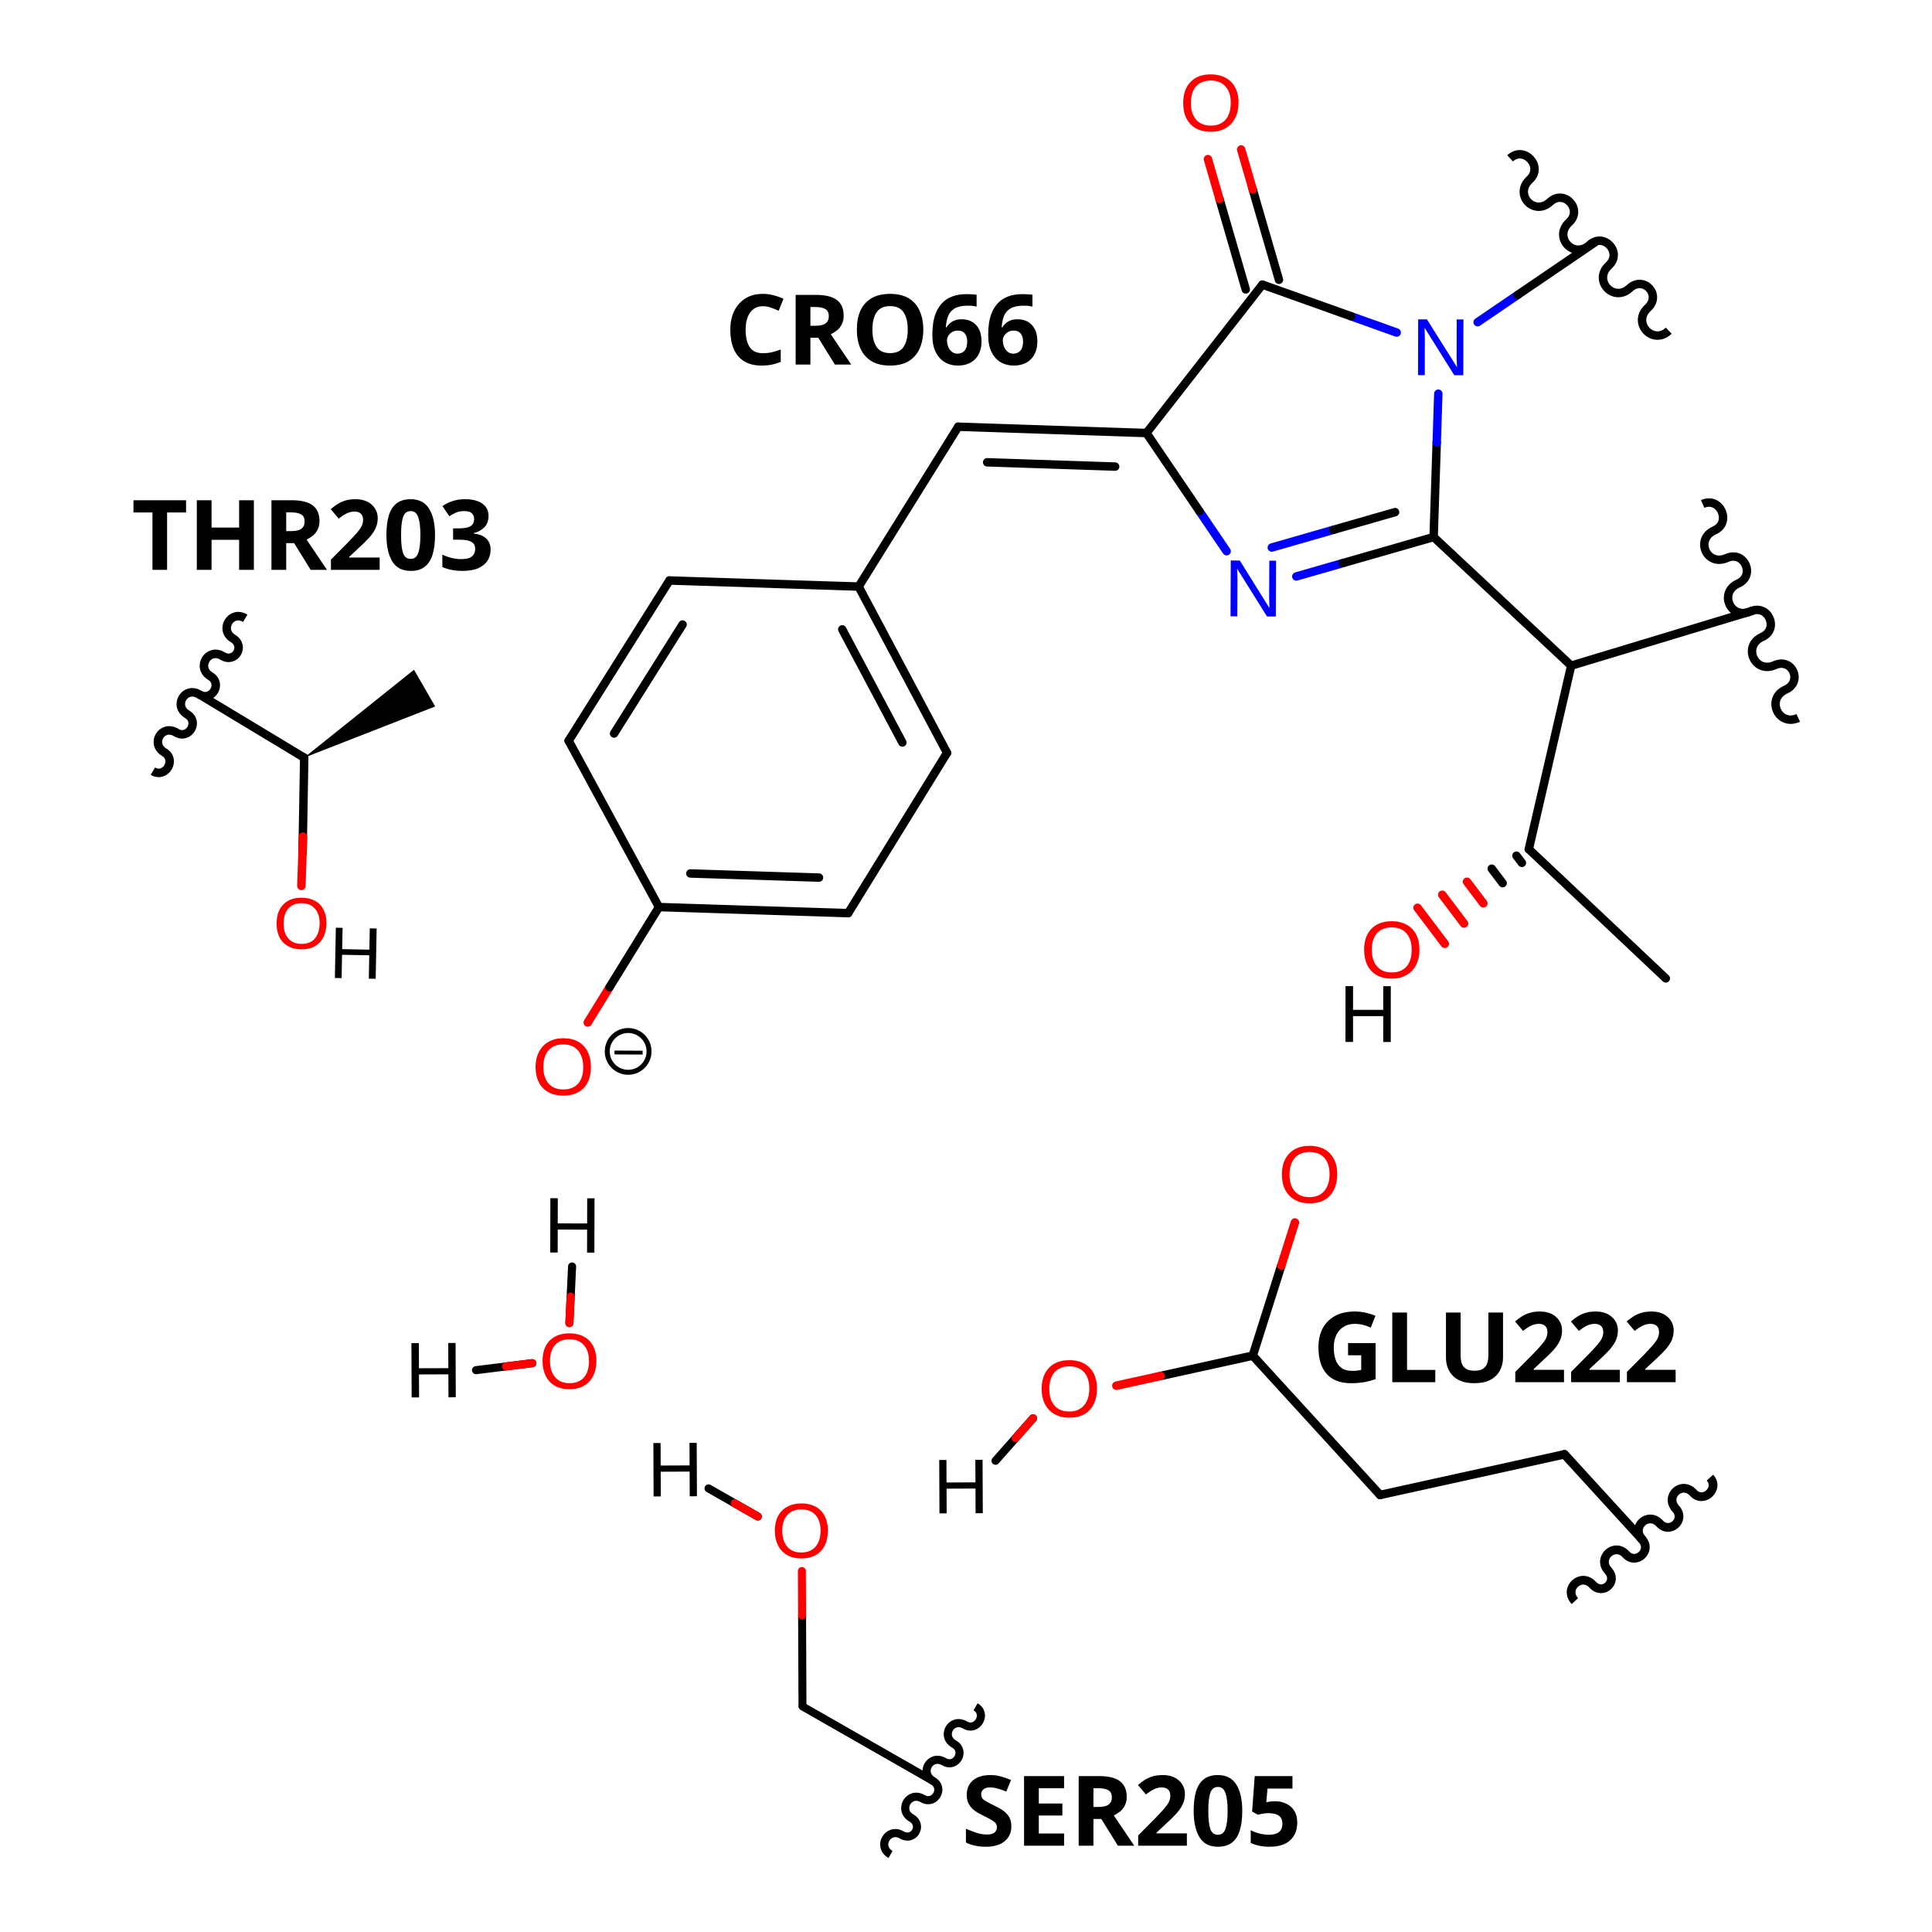
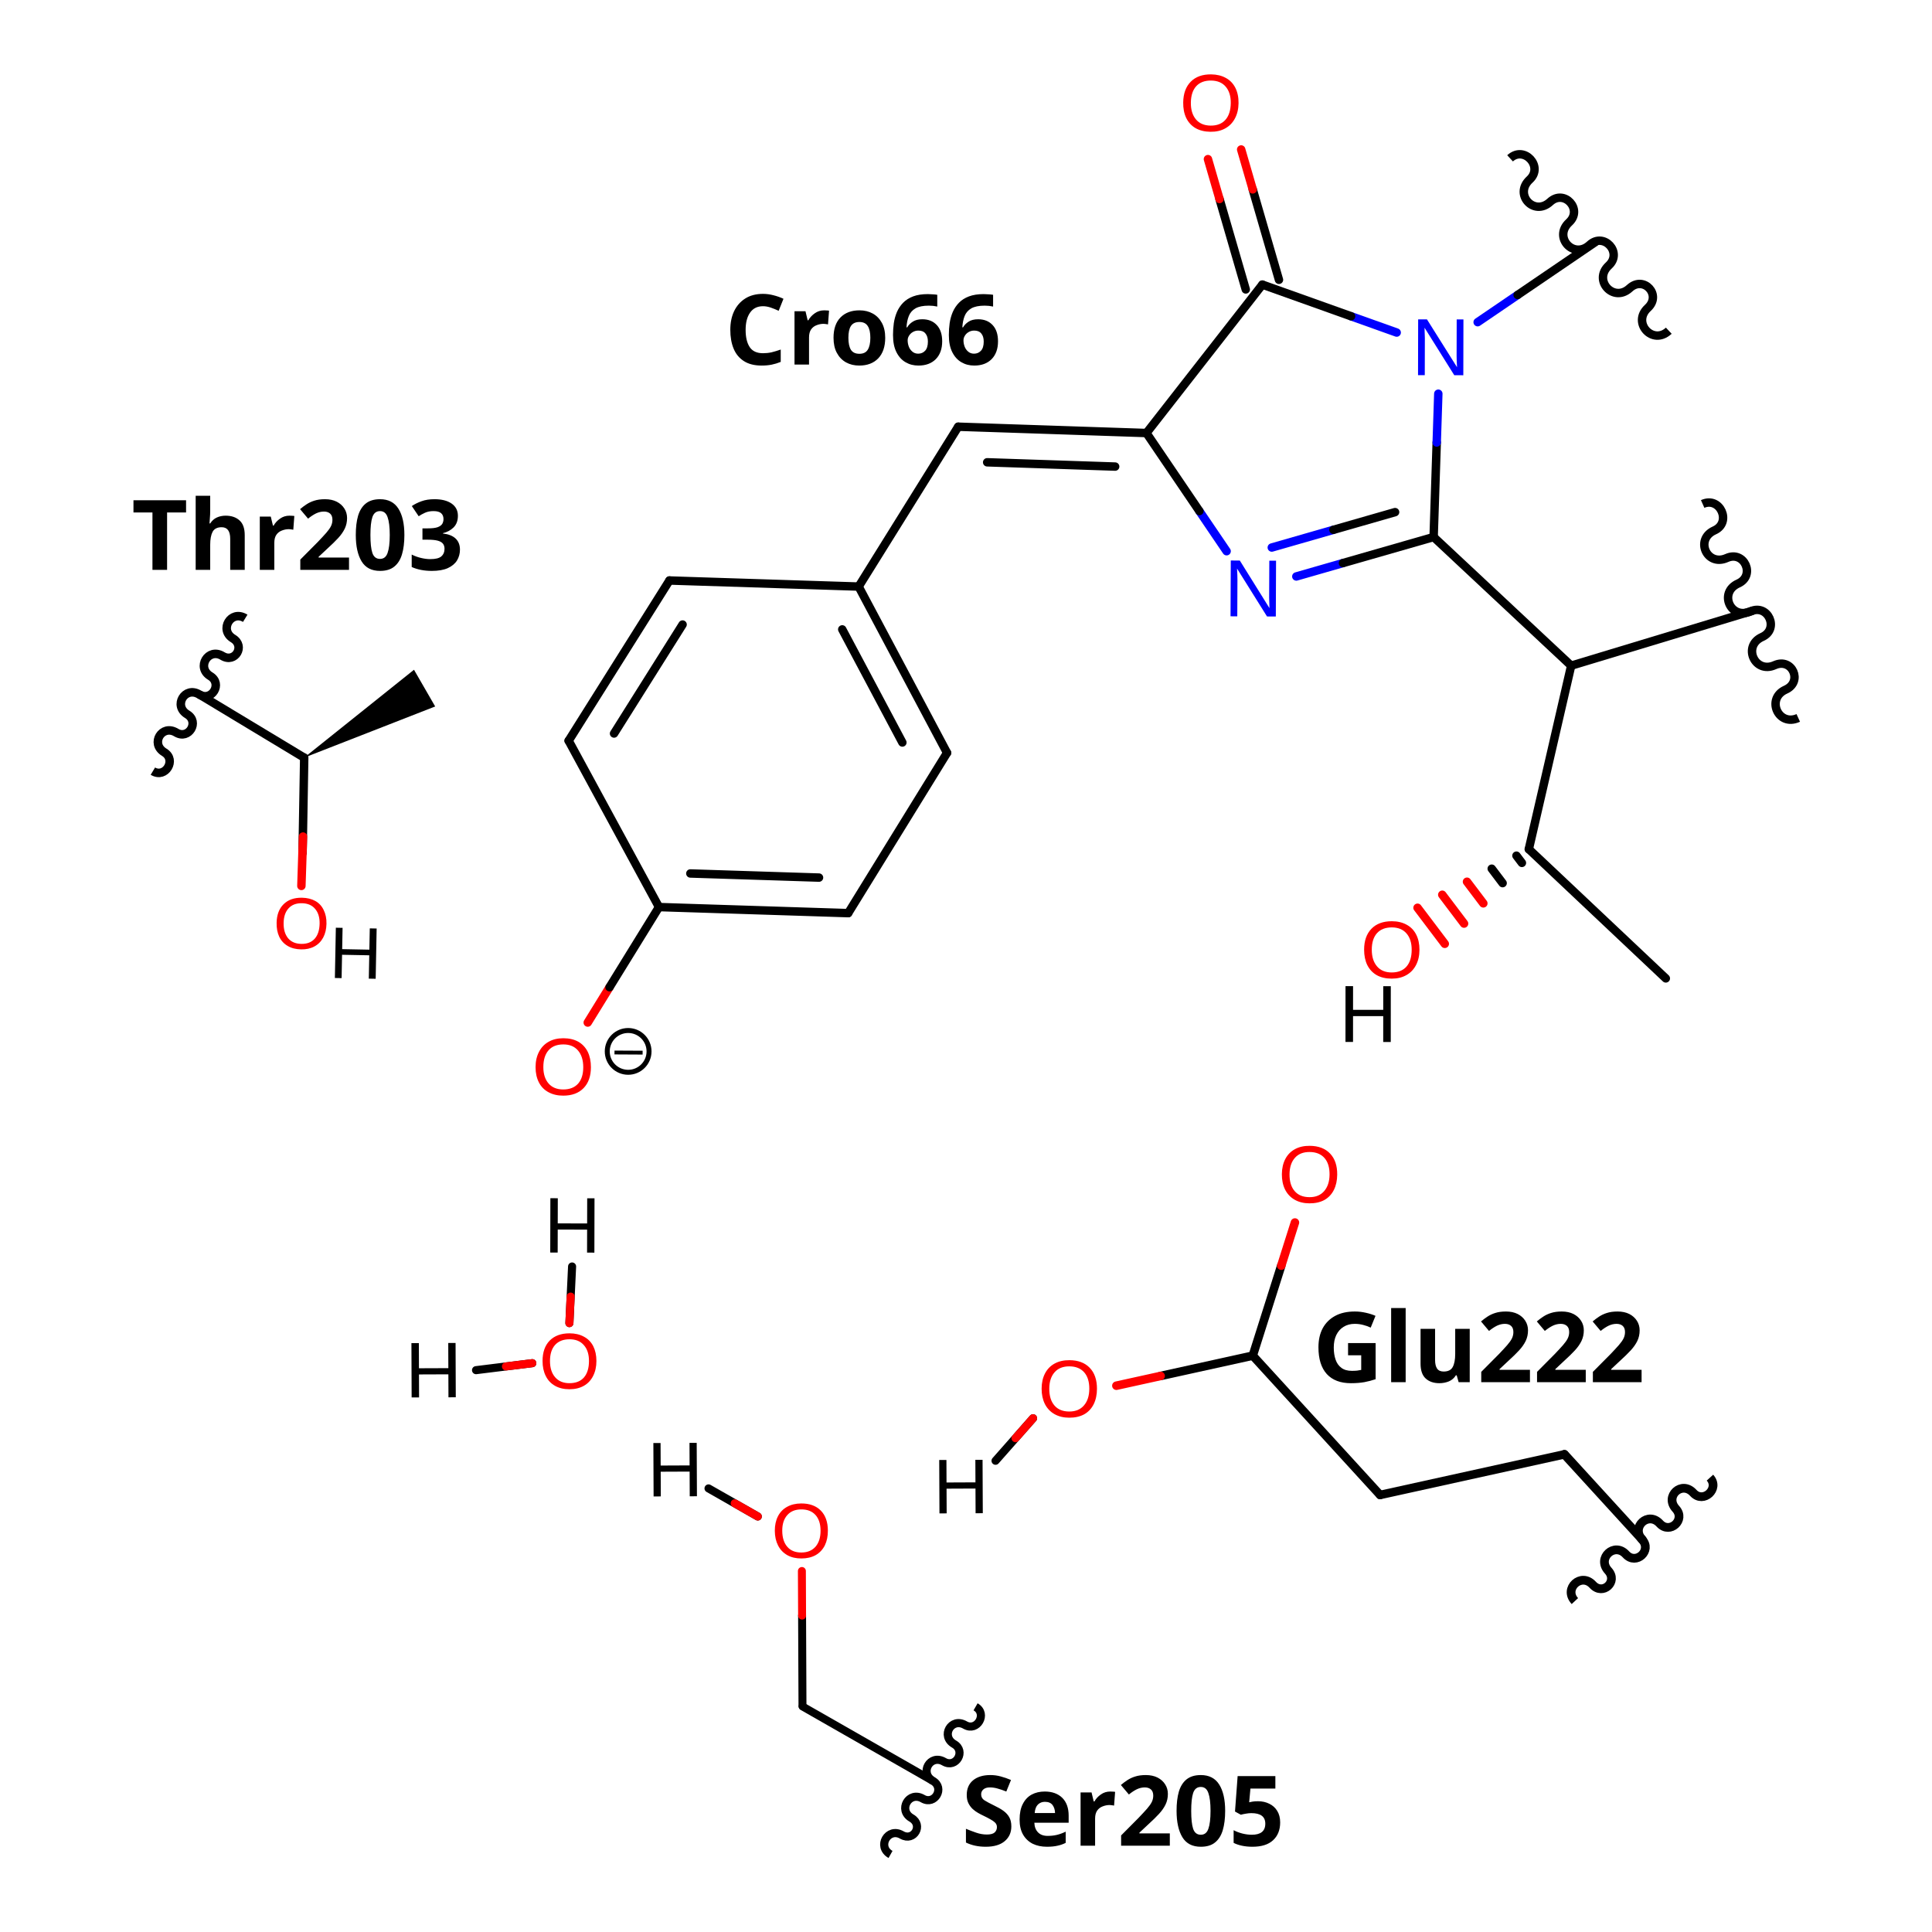
<svg xmlns="http://www.w3.org/2000/svg" version="1.1" id="svg2" width="2.75in" height="2.75in" viewBox="0 0 264 264">
  <defs id="defs6">
    <marker style="overflow:visible" id="Arrow2Mend" refX="0" refY="0" orient="auto">
      <path transform="scale(-0.6)" d="M 8.719,4.034 -2.207,0.016 8.719,-4.002 c -1.745,2.372 -1.735,5.617 -6e-7,8.035 z" style="fill:context-stroke;fill-rule:evenodd;stroke:context-stroke;stroke-width:0.625;stroke-linejoin:round" id="path6687" />
    </marker>
    <marker style="overflow:visible" id="Arrow2Lend" refX="0" refY="0" orient="auto">
      <path transform="matrix(-1.1,0,0,-1.1,-1.1,0)" d="M 8.719,4.034 -2.207,0.016 8.719,-4.002 c -1.745,2.372 -1.735,5.617 -6e-7,8.035 z" style="fill:context-stroke;fill-rule:evenodd;stroke:context-stroke;stroke-width:0.625;stroke-linejoin:round" id="path6681" />
    </marker>
    <marker style="overflow:visible" id="Arrow2Mend-5" refX="0" refY="0" orient="auto">
      <path transform="scale(-0.6)" d="M 8.719,4.034 -2.207,0.016 8.719,-4.002 c -1.745,2.372 -1.735,5.617 -6e-7,8.035 z" style="fill:context-stroke;fill-rule:evenodd;stroke:context-stroke;stroke-width:0.625;stroke-linejoin:round" id="path6687-6" />
    </marker>
  </defs>
  <g id="layer2">
    <text xml:space="preserve" style="font-weight:bold;font-size:13.333px;line-height:1.25;font-family:sans-serif;-inkscape-font-specification:'sans-serif Bold';stroke-width:1.576" x="179.396" y="188.866" id="text10030">
-       <tspan id="tspan10028" x="179.396" y="188.866" style="font-size:13.333px;stroke-width:1.576">GLU222</tspan>
+       <tspan id="tspan10028" x="179.396" y="188.866" style="font-size:13.333px;stroke-width:1.576">Glu222</tspan>
    </text>
    <text xml:space="preserve" style="font-weight:bold;font-size:13.333px;line-height:1.25;font-family:sans-serif;-inkscape-font-specification:'sans-serif Bold';stroke-width:1.576" x="131.381" y="252.211" id="text10030-5">
-       <tspan id="tspan10028-4" x="131.381" y="252.211" style="font-size:13.333px;stroke-width:1.576">SER205</tspan>
+       <tspan id="tspan10028-4" x="131.381" y="252.211" style="font-size:13.333px;stroke-width:1.576">Ser205</tspan>
    </text>
    <text xml:space="preserve" style="font-weight:bold;font-size:13.333px;line-height:1.25;font-family:sans-serif;-inkscape-font-specification:'sans-serif Bold';stroke-width:1.216" x="17.972" y="77.872" id="text10030-5-3">
-       <tspan id="tspan10028-4-5" x="17.972" y="77.872" style="font-size:13.333px;stroke-width:1.216">THR203</tspan>
+       <tspan id="tspan10028-4-5" x="17.972" y="77.872" style="font-size:13.333px;stroke-width:1.216">Thr203</tspan>
    </text>
    <text xml:space="preserve" style="font-weight:bold;font-size:13.333px;line-height:1.25;font-family:sans-serif;-inkscape-font-specification:'sans-serif Bold';stroke-width:1.576" x="99.029" y="49.813" id="text10030-7">
-       <tspan id="tspan10028-6" x="99.029" y="49.813" style="font-weight:bold;font-size:13.333px;stroke-width:1.576">CRO66</tspan>
+       <tspan id="tspan10028-6" x="99.029" y="49.813" style="font-weight:bold;font-size:13.333px;stroke-width:1.576">Cro66</tspan>
    </text>
    <g id="g33121" transform="matrix(-0.9601996,0.7222365,0.7222365,0.9601996,258.3847,-239.2409)">
      <line x1="320.866" y1="106.714" x2="315.707" y2="119.512" stroke="#000000" stroke-width="0.42" stroke-linejoin="round" stroke-linecap="round" id="line12-1" style="stroke-width:0.959;stroke-miterlimit:4;stroke-dasharray:none" />
      <line x1="315.696" y1="119.511" x2="322.364" y2="128.069" stroke="#000000" stroke-width="0.42" stroke-linejoin="round" stroke-linecap="round" id="line46-5" style="stroke-width:0.959;stroke-miterlimit:4;stroke-dasharray:none" />
      <line x1="321.204" y1="126.607" x2="324.726" y2="130.983" stroke="#000000" stroke-width="0.42" stroke-linejoin="round" stroke-linecap="round" id="line46-5-3" style="stroke:#ff0000;stroke-width:0.959;stroke-miterlimit:4;stroke-dasharray:none;stroke-opacity:1" />
      <text x="-174.843" y="310.448" fill="#ff0000" font-family="Arial" font-size="8.317px" font-style="normal" font-weight="normal" text-anchor="middle" id="text66" style="stroke-width:0.947;stroke-miterlimit:4;stroke-dasharray:none" transform="matrix(-0.7874117,0.6164275,0.6164275,0.7874117,0,0)">O</text>
      <text x="-168.627" y="313.701" fill="#ff0000" font-family="Arial" font-size="8.317px" font-style="normal" font-weight="normal" text-anchor="middle" id="text68" style="fill:#4d4d4d;stroke-width:0.947;stroke-miterlimit:4;stroke-dasharray:none" transform="matrix(-0.7874117,0.6164275,0.6164275,0.7874117,0,0)">
        <tspan style="fill:#000000" id="tspan15697">H</tspan>
      </text>
      <path style="fill:none;stroke:#000000;stroke-width:0.97;stroke-linecap:butt;stroke-linejoin:miter;stroke-miterlimit:4;stroke-dasharray:none;stroke-opacity:1" d="m 330.377,110.398 c -0.62,1.542 -2.945,0.607 -2.325,-0.935 0.707,-1.758 -1.726,-2.737 -2.433,-0.979 -0.62,1.542 -2.866,0.639 -2.246,-0.903 0.707,-1.758 -1.745,-2.744 -2.452,-0.986 -0.62,1.542 -2.881,0.633 -2.26,-0.909 0.707,-1.758 -1.775,-2.757 -2.482,-0.998 -0.62,1.542 -2.776,0.675 -2.155,-0.867 0.707,-1.758 -1.795,-2.773 -2.49,-1.001" id="path5251-5" />
      <polygon points="1672.48,1367.08 1672.48,1256.92 1311.1,1312 " fill="#0000ff" stroke="#0000ff" stroke-width="7" stroke-linejoin="round" stroke-linecap="round" id="polygon6" transform="matrix(-0.04344646,0.0052957,0.0052957,0.04344646,365.7215,55.56736)" style="fill:#000000;stroke:none" />
    </g>
    <g id="g39975" transform="rotate(87.81615,64.34007,195.9787)">
      <line x1="54.961" y1="187.219" x2="55.622" y2="194.938" stroke="#000000" stroke-width="10" stroke-linejoin="round" stroke-linecap="round" id="line26-6-0" style="stroke:#000000;stroke-width:1.104;stroke-miterlimit:4;stroke-dasharray:none" />
      <text x="-179.832" y="65.715" fill="#ff0000" font-family="Arial" font-size="10.795px" font-style="normal" font-weight="normal" text-anchor="middle" id="text48-9" style="stroke-width:1.104;stroke-miterlimit:4;stroke-dasharray:none" transform="rotate(-87.75013)">O</text>
      <text x="179.398" y="-39.959" fill="#ff0000" font-family="Arial" font-size="10.795px" font-style="normal" font-weight="normal" text-anchor="middle" id="text50-1" style="fill:#4d4d4d;stroke-width:1.104;stroke-miterlimit:4;stroke-dasharray:none" transform="rotate(92.32307)">
        <tspan style="fill:#000000;stroke-width:1.104" id="tspan18705">H</tspan>
      </text>
      <text x="198.705" y="-58.545" fill="#ff0000" font-family="Arial" font-size="10.795px" font-style="normal" font-weight="normal" text-anchor="middle" id="text50-1-2" style="fill:#4d4d4d;stroke-width:1.104;stroke-miterlimit:4;stroke-dasharray:none" transform="rotate(91.96394)">
        <tspan style="fill:#000000;stroke-width:1.104" id="tspan20753">H</tspan>
      </text>
      <line x1="54.961" y1="187.219" x2="55.267" y2="190.833" stroke="#ff0000" stroke-width="10" stroke-linejoin="round" stroke-linecap="round" id="line39802" style="stroke-width:1.104;stroke-miterlimit:4;stroke-dasharray:none" />
      <line x1="49.684" y1="181.943" x2="41.966" y2="181.282" stroke="#000000" stroke-width="10" stroke-linejoin="round" stroke-linecap="round" id="line47464" style="stroke:#000000;stroke-width:1.104;stroke-miterlimit:4;stroke-dasharray:none" />
      <line x1="49.684" y1="181.943" x2="46.071" y2="181.636" stroke="#ff0000" stroke-width="10" stroke-linejoin="round" stroke-linecap="round" id="line47466" style="stroke-width:1.104;stroke-miterlimit:4;stroke-dasharray:none" />
    </g>
    <g id="g2">
      <line x1="224.407" y1="210.368" x2="213.771" y2="198.73" stroke="#000000" stroke-width="10" stroke-linejoin="round" stroke-linecap="round" id="line28-7" style="stroke-width:1.205;stroke-miterlimit:4;stroke-dasharray:none" />
      <line x1="213.771" y1="198.73" x2="188.584" y2="204.28" stroke="#000000" stroke-width="10" stroke-linejoin="round" stroke-linecap="round" id="line42-2" style="stroke-width:1.166;stroke-miterlimit:4;stroke-dasharray:none" />
      <line x1="188.584" y1="204.28" x2="171.185" y2="185.244" stroke="#000000" stroke-width="10" stroke-linejoin="round" stroke-linecap="round" id="line44-6" style="stroke-width:1.166;stroke-miterlimit:4;stroke-dasharray:none" />
      <g id="g3215" transform="matrix(-0.9086407,0.8304904,0.8304904,0.9086407,301.568,-229.0793)">
        <line x1="296.181" y1="171.745" x2="305.253" y2="176.982" stroke="#000000" stroke-width="10" stroke-linejoin="round" stroke-linecap="round" id="line46-1" style="stroke-width:0.947;stroke-miterlimit:4;stroke-dasharray:none" />
        <line x1="296.181" y1="171.745" x2="291.828" y2="169.232" stroke="#ff0000" stroke-width="10" stroke-linejoin="round" stroke-linecap="round" id="line48-8" style="stroke-width:0.947;stroke-miterlimit:4;stroke-dasharray:none" />
      </g>
      <line x1="158.592" y1="188.019" x2="171.185" y2="185.244" stroke="#000000" stroke-width="10" stroke-linejoin="round" stroke-linecap="round" id="line54-2" style="stroke-width:1.166;stroke-miterlimit:4;stroke-dasharray:none" />
      <line x1="158.592" y1="188.019" x2="152.55" y2="189.35" stroke="#ff0000" stroke-width="10" stroke-linejoin="round" stroke-linecap="round" id="line56-0" style="stroke-width:1.166;stroke-miterlimit:4;stroke-dasharray:none" />
      <text x="-180.346" y="162.738" fill="#ff0000" font-family="Arial" font-size="11.099px" font-style="normal" font-weight="normal" text-anchor="middle" id="text80" style="stroke-width:1.166;stroke-miterlimit:4;stroke-dasharray:none" transform="matrix(-0.9999611,-0.00881853,-0.00881853,0.9999611,0,0)">O</text>
      <text x="-146.932" y="192.976" fill="#ff0000" font-family="Arial" font-size="11.099px" font-style="normal" font-weight="normal" text-anchor="middle" id="text84" style="stroke-width:1.166;stroke-miterlimit:4;stroke-dasharray:none" transform="matrix(-0.9999906,-0.00434502,-0.00434502,0.9999906,0,0)">O</text>
      <path style="fill:none;stroke:#000000;stroke-width:1.194;stroke-linecap:butt;stroke-linejoin:miter;stroke-miterlimit:4;stroke-dasharray:none;stroke-opacity:1" d="m 233.657,201.914 c 1.381,1.511 -0.896,3.592 -2.277,2.081 -1.574,-1.722 -3.957,0.456 -2.383,2.178 1.381,1.511 -0.819,3.521 -2.2,2.01 -1.574,-1.722 -3.975,0.473 -2.401,2.195 1.381,1.511 -0.833,3.534 -2.214,2.023 -1.574,-1.722 -4.005,0.5 -2.431,2.222 1.381,1.511 -0.73,3.44 -2.111,1.929 -1.574,-1.722 -4.034,0.513 -2.439,2.229" id="path5251" />
      <text x="-130.423" y="207.364" fill="#ff0000" font-family="Arial" font-size="10.616px" font-style="normal" font-weight="normal" text-anchor="middle" id="text50" style="fill:#4d4d4d;stroke-width:1.086;stroke-miterlimit:4;stroke-dasharray:none" transform="matrix(-0.9999903,0.00440564,0.00440564,0.9999903,0,0)">
        <tspan style="fill:#000000;stroke-width:1.086" id="tspan23080">H</tspan>
      </text>
      <g id="g40250-3" transform="rotate(41.1088,38.14665,271.408)">
        <line x1="64.738" y1="145.2" x2="64.695" y2="152.947" stroke="#000000" stroke-width="10" stroke-linejoin="round" stroke-linecap="round" id="line47464-5-6" style="stroke:#000000;stroke-width:1.104;stroke-miterlimit:4;stroke-dasharray:none" />
        <line x1="64.738" y1="145.2" x2="64.721" y2="148.827" stroke="#ff0000" stroke-width="10" stroke-linejoin="round" stroke-linecap="round" id="line47466-0-1" style="stroke-width:1.104;stroke-miterlimit:4;stroke-dasharray:none" />
      </g>
    </g>
    <g id="g3">
      <g id="g1481" transform="matrix(-0.5250517,-0.00273024,-0.00273024,0.5250517,354.3678,78.12262)">
        <circle style="opacity:1;fill:none;stroke:#000000;stroke-width:1.292;stroke-linecap:round;stroke-linejoin:round;stroke-miterlimit:4;stroke-dasharray:none" id="path294" cx="510.779" cy="127.495" r="5.437" />
        <path style="fill:none;stroke:#000000;stroke-width:1px;stroke-linecap:butt;stroke-linejoin:miter;stroke-opacity:1" d="m 507.013,127.799 h 7.319" id="path1397" />
      </g>
      <line x1="227.626" y1="133.694" x2="208.907" y2="116.035" stroke="#000000" stroke-width="1.217" stroke-linejoin="round" stroke-linecap="round" id="line1740" style="stroke:#000000;stroke-width:1.152;stroke-miterlimit:4;stroke-dasharray:none;stroke-opacity:1" />
      <line x1="208.907" y1="116.035" x2="214.695" y2="90.96" stroke="#000000" stroke-width="1.217" stroke-linejoin="round" stroke-linecap="round" id="line1742" style="stroke:#000000;stroke-width:1.152;stroke-miterlimit:4;stroke-dasharray:none;stroke-opacity:1" />
      <line x1="214.695" y1="90.96" x2="239.453" y2="83.468" stroke="#000000" stroke-width="1.217" stroke-linejoin="round" stroke-linecap="round" id="line1744" style="stroke:#000000;stroke-width:1.152;stroke-miterlimit:4;stroke-dasharray:none;stroke-opacity:1" />
      <line x1="214.695" y1="90.96" x2="195.9" y2="73.384" stroke="#000000" stroke-width="1.217" stroke-linejoin="round" stroke-linecap="round" id="line1746" style="stroke:#000000;stroke-width:1.152;stroke-miterlimit:4;stroke-dasharray:none;stroke-opacity:1" />
      <path style="fill:none;stroke:#000000;stroke-width:1.152;stroke-linecap:butt;stroke-linejoin:miter;stroke-miterlimit:4;stroke-dasharray:none;stroke-opacity:1" d="m 232.662,68.867 c 2.393,-1.069 4.004,2.537 1.611,3.607 -2.728,1.219 -1.041,4.994 1.687,3.775 2.393,-1.069 3.949,2.415 1.557,3.484 -2.728,1.219 -1.028,5.022 1.7,3.803 2.393,-1.069 3.959,2.437 1.567,3.506 -2.728,1.219 -1.007,5.069 1.721,3.851 2.393,-1.069 3.887,2.275 1.494,3.344 -2.728,1.219 -1.003,5.11 1.726,3.863" id="path5251-5-6" />
      <path style="fill:none;stroke:#000000;stroke-width:1.152;stroke-linecap:butt;stroke-linejoin:miter;stroke-miterlimit:4;stroke-dasharray:none;stroke-opacity:1" d="m 206.345,21.635 c 1.928,-1.775 4.604,1.131 2.676,2.906 -2.198,2.024 0.602,5.065 2.8,3.042 1.928,-1.775 4.513,1.032 2.585,2.807 -2.198,2.024 0.624,5.088 2.822,3.065 1.928,-1.775 4.529,1.05 2.601,2.825 -2.198,2.024 0.659,5.126 2.857,3.103 1.928,-1.775 4.409,0.919 2.481,2.694 -2.198,2.024 0.675,5.163 2.865,3.112" id="path5251-5-6-4" />
      <line x1="83.291" y1="134.897" x2="80.313" y2="139.726" stroke="#ff0000" stroke-width="1.217" stroke-linejoin="round" stroke-linecap="round" id="line50-3" style="stroke-width:1.152;stroke-miterlimit:4;stroke-dasharray:none" />
      <line x1="83.291" y1="134.897" x2="90.047" y2="123.947" stroke="#000000" stroke-width="1.217" stroke-linejoin="round" stroke-linecap="round" id="line52-6" style="stroke:#000000;stroke-width:1.152;stroke-miterlimit:4;stroke-dasharray:none;stroke-opacity:1" />
      <line x1="115.9" y1="124.776" x2="90.047" y2="123.947" stroke="#000000" stroke-width="1.217" stroke-linejoin="round" stroke-linecap="round" id="line54-7" style="stroke:#000000;stroke-width:1.152;stroke-miterlimit:4;stroke-dasharray:none;stroke-opacity:1" />
      <line x1="111.915" y1="119.92" x2="94.333" y2="119.356" stroke="#000000" stroke-width="1.217" stroke-linejoin="round" stroke-linecap="round" id="line56-5" style="stroke:#000000;stroke-width:1.152;stroke-miterlimit:4;stroke-dasharray:none;stroke-opacity:1" />
      <line x1="115.9" y1="124.776" x2="129.411" y2="102.874" stroke="#000000" stroke-width="1.217" stroke-linejoin="round" stroke-linecap="round" id="line58-3" style="stroke:#000000;stroke-width:1.152;stroke-miterlimit:4;stroke-dasharray:none;stroke-opacity:1" />
      <line x1="90.047" y1="123.947" x2="77.703" y2="101.217" stroke="#000000" stroke-width="1.217" stroke-linejoin="round" stroke-linecap="round" id="line62-6" style="stroke:#000000;stroke-width:1.152;stroke-miterlimit:4;stroke-dasharray:none;stroke-opacity:1" />
      <line x1="129.411" y1="102.874" x2="117.33" y2="80.152" stroke="#000000" stroke-width="1.217" stroke-linejoin="round" stroke-linecap="round" id="line64-2" style="stroke:#000000;stroke-width:1.152;stroke-miterlimit:4;stroke-dasharray:none;stroke-opacity:1" />
      <line x1="123.305" y1="101.457" x2="115.09" y2="86.005" stroke="#000000" stroke-width="1.217" stroke-linejoin="round" stroke-linecap="round" id="line66-9" style="stroke:#000000;stroke-width:1.152;stroke-miterlimit:4;stroke-dasharray:none;stroke-opacity:1" />
      <line x1="183.512" y1="76.94" x2="177.139" y2="78.771" stroke="#0000ff" stroke-width="1.217" stroke-linejoin="round" stroke-linecap="round" id="line68-1" style="stroke-width:1.152;stroke-miterlimit:4;stroke-dasharray:none" />
      <line x1="183.512" y1="76.94" x2="195.9" y2="73.384" stroke="#000000" stroke-width="1.217" stroke-linejoin="round" stroke-linecap="round" id="line70-2" style="stroke:#000000;stroke-width:1.152;stroke-miterlimit:4;stroke-dasharray:none;stroke-opacity:1" />
      <line x1="182.208" y1="72.398" x2="173.785" y2="74.817" stroke="#0000ff" stroke-width="1.217" stroke-linejoin="round" stroke-linecap="round" id="line72-7" style="stroke-width:1.152;stroke-miterlimit:4;stroke-dasharray:none" />
      <line x1="182.208" y1="72.398" x2="190.632" y2="69.98" stroke="#000000" stroke-width="1.217" stroke-linejoin="round" stroke-linecap="round" id="line74-0" style="stroke:#000000;stroke-width:1.152;stroke-miterlimit:4;stroke-dasharray:none;stroke-opacity:1" />
      <line x1="163.89" y1="69.834" x2="167.612" y2="75.319" stroke="#0000ff" stroke-width="1.217" stroke-linejoin="round" stroke-linecap="round" id="line76-9" style="stroke-width:1.152;stroke-miterlimit:4;stroke-dasharray:none" />
      <line x1="163.89" y1="69.834" x2="156.656" y2="59.171" stroke="#000000" stroke-width="1.217" stroke-linejoin="round" stroke-linecap="round" id="line78-3" style="stroke:#000000;stroke-width:1.152;stroke-miterlimit:4;stroke-dasharray:none;stroke-opacity:1" />
      <line x1="196.322" y1="60.464" x2="195.9" y2="73.384" stroke="#000000" stroke-width="1.217" stroke-linejoin="round" stroke-linecap="round" id="line80-6" style="stroke:#000000;stroke-width:1.152;stroke-miterlimit:4;stroke-dasharray:none;stroke-opacity:1" />
      <line x1="196.322" y1="60.464" x2="196.539" y2="53.799" stroke="#0000ff" stroke-width="1.217" stroke-linejoin="round" stroke-linecap="round" id="line82-0" style="stroke-width:1.152;stroke-miterlimit:4;stroke-dasharray:none" />
      <line x1="77.703" y1="101.217" x2="91.476" y2="79.322" stroke="#000000" stroke-width="1.217" stroke-linejoin="round" stroke-linecap="round" id="line84-6" style="stroke:#000000;stroke-width:1.152;stroke-miterlimit:4;stroke-dasharray:none;stroke-opacity:1" />
      <line x1="83.907" y1="100.23" x2="93.273" y2="85.342" stroke="#000000" stroke-width="1.217" stroke-linejoin="round" stroke-linecap="round" id="line86-2" style="stroke:#000000;stroke-width:1.152;stroke-miterlimit:4;stroke-dasharray:none;stroke-opacity:1" />
      <line x1="117.33" y1="80.152" x2="91.476" y2="79.322" stroke="#000000" stroke-width="1.217" stroke-linejoin="round" stroke-linecap="round" id="line88-6" style="stroke:#000000;stroke-width:1.152;stroke-miterlimit:4;stroke-dasharray:none;stroke-opacity:1" />
      <line x1="117.33" y1="80.152" x2="130.936" y2="58.309" stroke="#000000" stroke-width="1.217" stroke-linejoin="round" stroke-linecap="round" id="line90-1" style="stroke:#000000;stroke-width:1.152;stroke-miterlimit:4;stroke-dasharray:none;stroke-opacity:1" />
      <line x1="207.379" y1="40.304" x2="201.916" y2="44.024" stroke="#0000ff" stroke-width="1.217" stroke-linejoin="round" stroke-linecap="round" id="line92-8" style="stroke-width:1.152;stroke-miterlimit:4;stroke-dasharray:none" />
      <line x1="207.379" y1="40.304" x2="218.015" y2="33.064" stroke="#000000" stroke-width="1.217" stroke-linejoin="round" stroke-linecap="round" id="line94-7" style="stroke:#000000;stroke-width:1.152;stroke-miterlimit:4;stroke-dasharray:none;stroke-opacity:1" />
      <line x1="184.62" y1="43.217" x2="190.851" y2="45.442" stroke="#0000ff" stroke-width="1.217" stroke-linejoin="round" stroke-linecap="round" id="line96-9" style="stroke-width:1.152;stroke-miterlimit:4;stroke-dasharray:none" />
      <line x1="184.62" y1="43.217" x2="172.497" y2="38.891" stroke="#000000" stroke-width="1.217" stroke-linejoin="round" stroke-linecap="round" id="line98-2" style="stroke:#000000;stroke-width:1.152;stroke-miterlimit:4;stroke-dasharray:none;stroke-opacity:1" />
      <line x1="156.656" y1="59.171" x2="130.936" y2="58.309" stroke="#000000" stroke-width="1.217" stroke-linejoin="round" stroke-linecap="round" id="line100-0" style="stroke:#000000;stroke-width:1.152;stroke-miterlimit:4;stroke-dasharray:none;stroke-opacity:1" />
      <line x1="152.382" y1="63.756" x2="134.893" y2="63.171" stroke="#000000" stroke-width="1.217" stroke-linejoin="round" stroke-linecap="round" id="line102-2" style="stroke:#000000;stroke-width:1.152;stroke-miterlimit:4;stroke-dasharray:none;stroke-opacity:1" />
      <line x1="156.656" y1="59.171" x2="172.497" y2="38.891" stroke="#000000" stroke-width="1.217" stroke-linejoin="round" stroke-linecap="round" id="line106-3" style="stroke:#000000;stroke-width:1.152;stroke-miterlimit:4;stroke-dasharray:none;stroke-opacity:1" />
      <line x1="171.18" y1="25.876" x2="174.765" y2="38.233" stroke="#000000" stroke-width="1.217" stroke-linejoin="round" stroke-linecap="round" id="line122-7" style="stroke:#000000;stroke-width:1.152;stroke-miterlimit:4;stroke-dasharray:none;stroke-opacity:1" />
      <line x1="171.18" y1="25.876" x2="169.6" y2="20.427" stroke="#ff0000" stroke-width="1.217" stroke-linejoin="round" stroke-linecap="round" id="line124-3" style="stroke-width:1.152;stroke-miterlimit:4;stroke-dasharray:none" />
      <line x1="166.642" y1="27.193" x2="170.228" y2="39.549" stroke="#000000" stroke-width="1.217" stroke-linejoin="round" stroke-linecap="round" id="line126-6" style="stroke:#000000;stroke-width:1.152;stroke-miterlimit:4;stroke-dasharray:none;stroke-opacity:1" />
      <line x1="166.642" y1="27.193" x2="165.061" y2="21.745" stroke="#ff0000" stroke-width="1.217" stroke-linejoin="round" stroke-linecap="round" id="line128-1" style="stroke-width:1.152;stroke-miterlimit:4;stroke-dasharray:none" />
      <g id="g1528" transform="rotate(45,555.2604,-237.8481)" style="stroke-width:1.152;stroke-miterlimit:4;stroke-dasharray:none">
        <line x1="560.019" y1="259.118" x2="561.242" y2="259.288" stroke="#000000" stroke-width="0.852" stroke-linejoin="round" stroke-linecap="round" id="line10" style="stroke:#000000;stroke-width:1.152;stroke-miterlimit:4;stroke-dasharray:none;stroke-opacity:1" />
        <line x1="558.888" y1="262.765" x2="561.335" y2="263.106" stroke="#000000" stroke-width="0.852" stroke-linejoin="round" stroke-linecap="round" id="line14" style="stroke:#000000;stroke-width:1.152;stroke-miterlimit:4;stroke-dasharray:none;stroke-opacity:1" />
        <line x1="557.756" y1="266.414" x2="561.427" y2="266.924" stroke="#ff0000" stroke-width="0.852" stroke-linejoin="round" stroke-linecap="round" id="line18" style="stroke-width:1.152;stroke-miterlimit:4;stroke-dasharray:none" />
        <line x1="556.626" y1="270.061" x2="561.519" y2="270.742" stroke="#ff0000" stroke-width="0.852" stroke-linejoin="round" stroke-linecap="round" id="line22" style="stroke-width:1.152;stroke-miterlimit:4;stroke-dasharray:none" />
        <line x1="555.494" y1="273.709" x2="561.611" y2="274.56" stroke="#ff0000" stroke-width="0.852" stroke-linejoin="round" stroke-linecap="round" id="line26" style="stroke-width:1.152;stroke-miterlimit:4;stroke-dasharray:none" />
        <text x="196.105" y="595.787" fill="#ff0000" font-family="Arial" font-size="11.077px" font-style="normal" font-weight="normal" text-anchor="middle" id="text144" transform="rotate(-44.96373)" style="stroke-width:1.152;stroke-miterlimit:4;stroke-dasharray:none">O</text>
        <text x="192.884" y="604.552" fill="#ff0000" font-family="Arial" font-size="11.077px" font-style="normal" font-weight="normal" text-anchor="middle" id="text146" transform="rotate(-44.96373)" style="stroke-width:1.152;stroke-miterlimit:4;stroke-dasharray:none">
          <tspan style="fill:#000000;stroke-width:1.152;stroke-miterlimit:4;stroke-dasharray:none" id="tspan30254">H</tspan>
        </text>
      </g>
      <text x="-171.605" y="-75.858" fill="#0000ff" font-family="Arial" font-size="11.077px" font-style="normal" font-weight="normal" text-anchor="middle" id="text152-2" transform="rotate(-179.7513)" style="stroke-width:1.152;stroke-miterlimit:4;stroke-dasharray:none">N</text>
      <text x="196.977" y="50.829" fill="#0000ff" font-family="Arial" font-size="11.077px" font-style="normal" font-weight="normal" text-anchor="middle" id="text156-9" style="stroke-width:1.152;stroke-miterlimit:4;stroke-dasharray:none" transform="rotate(0.128387)">N</text>
      <text x="165.637" y="15.592" fill="#ff0000" font-family="Arial" font-size="11.077px" font-style="normal" font-weight="normal" text-anchor="middle" id="text162-3" style="stroke-width:1.152;stroke-miterlimit:4;stroke-dasharray:none" transform="rotate(0.798707)">O</text>
      <text x="-76.83" y="-142.053" fill="#ff0000" font-family="Arial" font-size="11.077px" font-style="normal" font-weight="normal" text-anchor="middle" id="text190-9" transform="rotate(179.9449)" style="stroke-width:1.152;stroke-miterlimit:4;stroke-dasharray:none">O</text>
    </g>
    <g id="g1">
      <line x1="127.352" y1="243.289" x2="109.666" y2="233.182" stroke="#000000" stroke-width="10" stroke-linejoin="round" stroke-linecap="round" id="line12-3" style="stroke-width:1.077;stroke-miterlimit:4;stroke-dasharray:none" />
      <line x1="109.602" y1="220.764" x2="109.656" y2="233.105" stroke="#000000" stroke-width="10" stroke-linejoin="round" stroke-linecap="round" id="line26-6" style="stroke-width:1.086;stroke-miterlimit:4;stroke-dasharray:none" />
      <line x1="109.602" y1="220.764" x2="109.575" y2="214.671" stroke="#ff0000" stroke-width="10" stroke-linejoin="round" stroke-linecap="round" id="line28-1" style="stroke-width:1.086;stroke-miterlimit:4;stroke-dasharray:none" />
      <text x="-108.576" y="213.331" fill="#ff0000" font-family="Arial" font-size="10.616px" font-style="normal" font-weight="normal" text-anchor="middle" id="text48" style="stroke-width:1.086;stroke-miterlimit:4;stroke-dasharray:none" transform="matrix(-0.9999903,0.00440564,0.00440564,0.9999903,0,0)">O</text>
      <text x="-91.373" y="204.875" fill="#ff0000" font-family="Arial" font-size="10.616px" font-style="normal" font-weight="normal" text-anchor="middle" id="text50-3" style="fill:#4d4d4d;stroke-width:1.086;stroke-miterlimit:4;stroke-dasharray:none" transform="matrix(-0.9999903,0.00440564,0.00440564,0.9999903,0,0)">
        <tspan style="fill:#000000;stroke-width:1.086" id="tspan23080-6">H</tspan>
      </text>
      <path style="fill:none;stroke:#000000;stroke-width:1.112;stroke-linecap:butt;stroke-linejoin:miter;stroke-miterlimit:4;stroke-dasharray:none;stroke-opacity:1" d="m 133.309,233.228 c 1.651,0.951 0.217,3.44 -1.434,2.489 -1.882,-1.085 -3.383,1.521 -1.501,2.605 1.651,0.951 0.266,3.356 -1.385,2.405 -1.882,-1.085 -3.395,1.54 -1.512,2.625 1.651,0.951 0.257,3.371 -1.395,2.42 -1.882,-1.085 -3.414,1.573 -1.531,2.658 1.651,0.951 0.322,3.259 -1.329,2.308 -1.882,-1.085 -3.436,1.593 -1.535,2.666" id="path5251-7" />
      <g id="g1429" transform="matrix(0.5,-0.8660254,-0.8660254,-0.5,196.9264,335.8854)">
        <line x1="64.738" y1="145.2" x2="64.695" y2="152.947" stroke="#000000" stroke-width="10" stroke-linejoin="round" stroke-linecap="round" id="line1425" style="stroke:#000000;stroke-width:1.104;stroke-miterlimit:4;stroke-dasharray:none" />
        <line x1="64.738" y1="145.2" x2="64.721" y2="148.827" stroke="#ff0000" stroke-width="10" stroke-linejoin="round" stroke-linecap="round" id="line1427" style="stroke-width:1.104;stroke-miterlimit:4;stroke-dasharray:none" />
      </g>
    </g>
  </g>
</svg>
